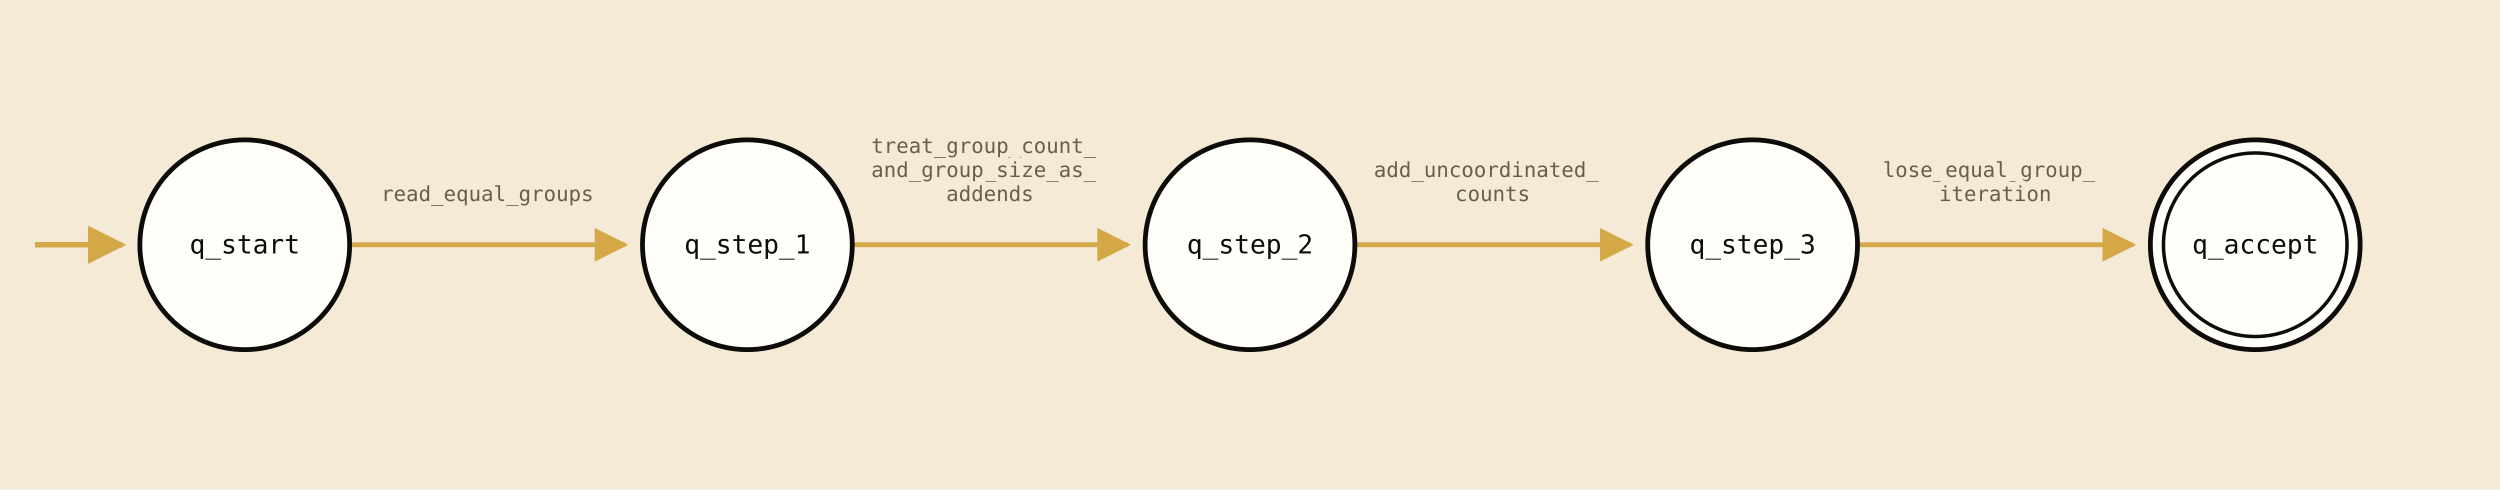
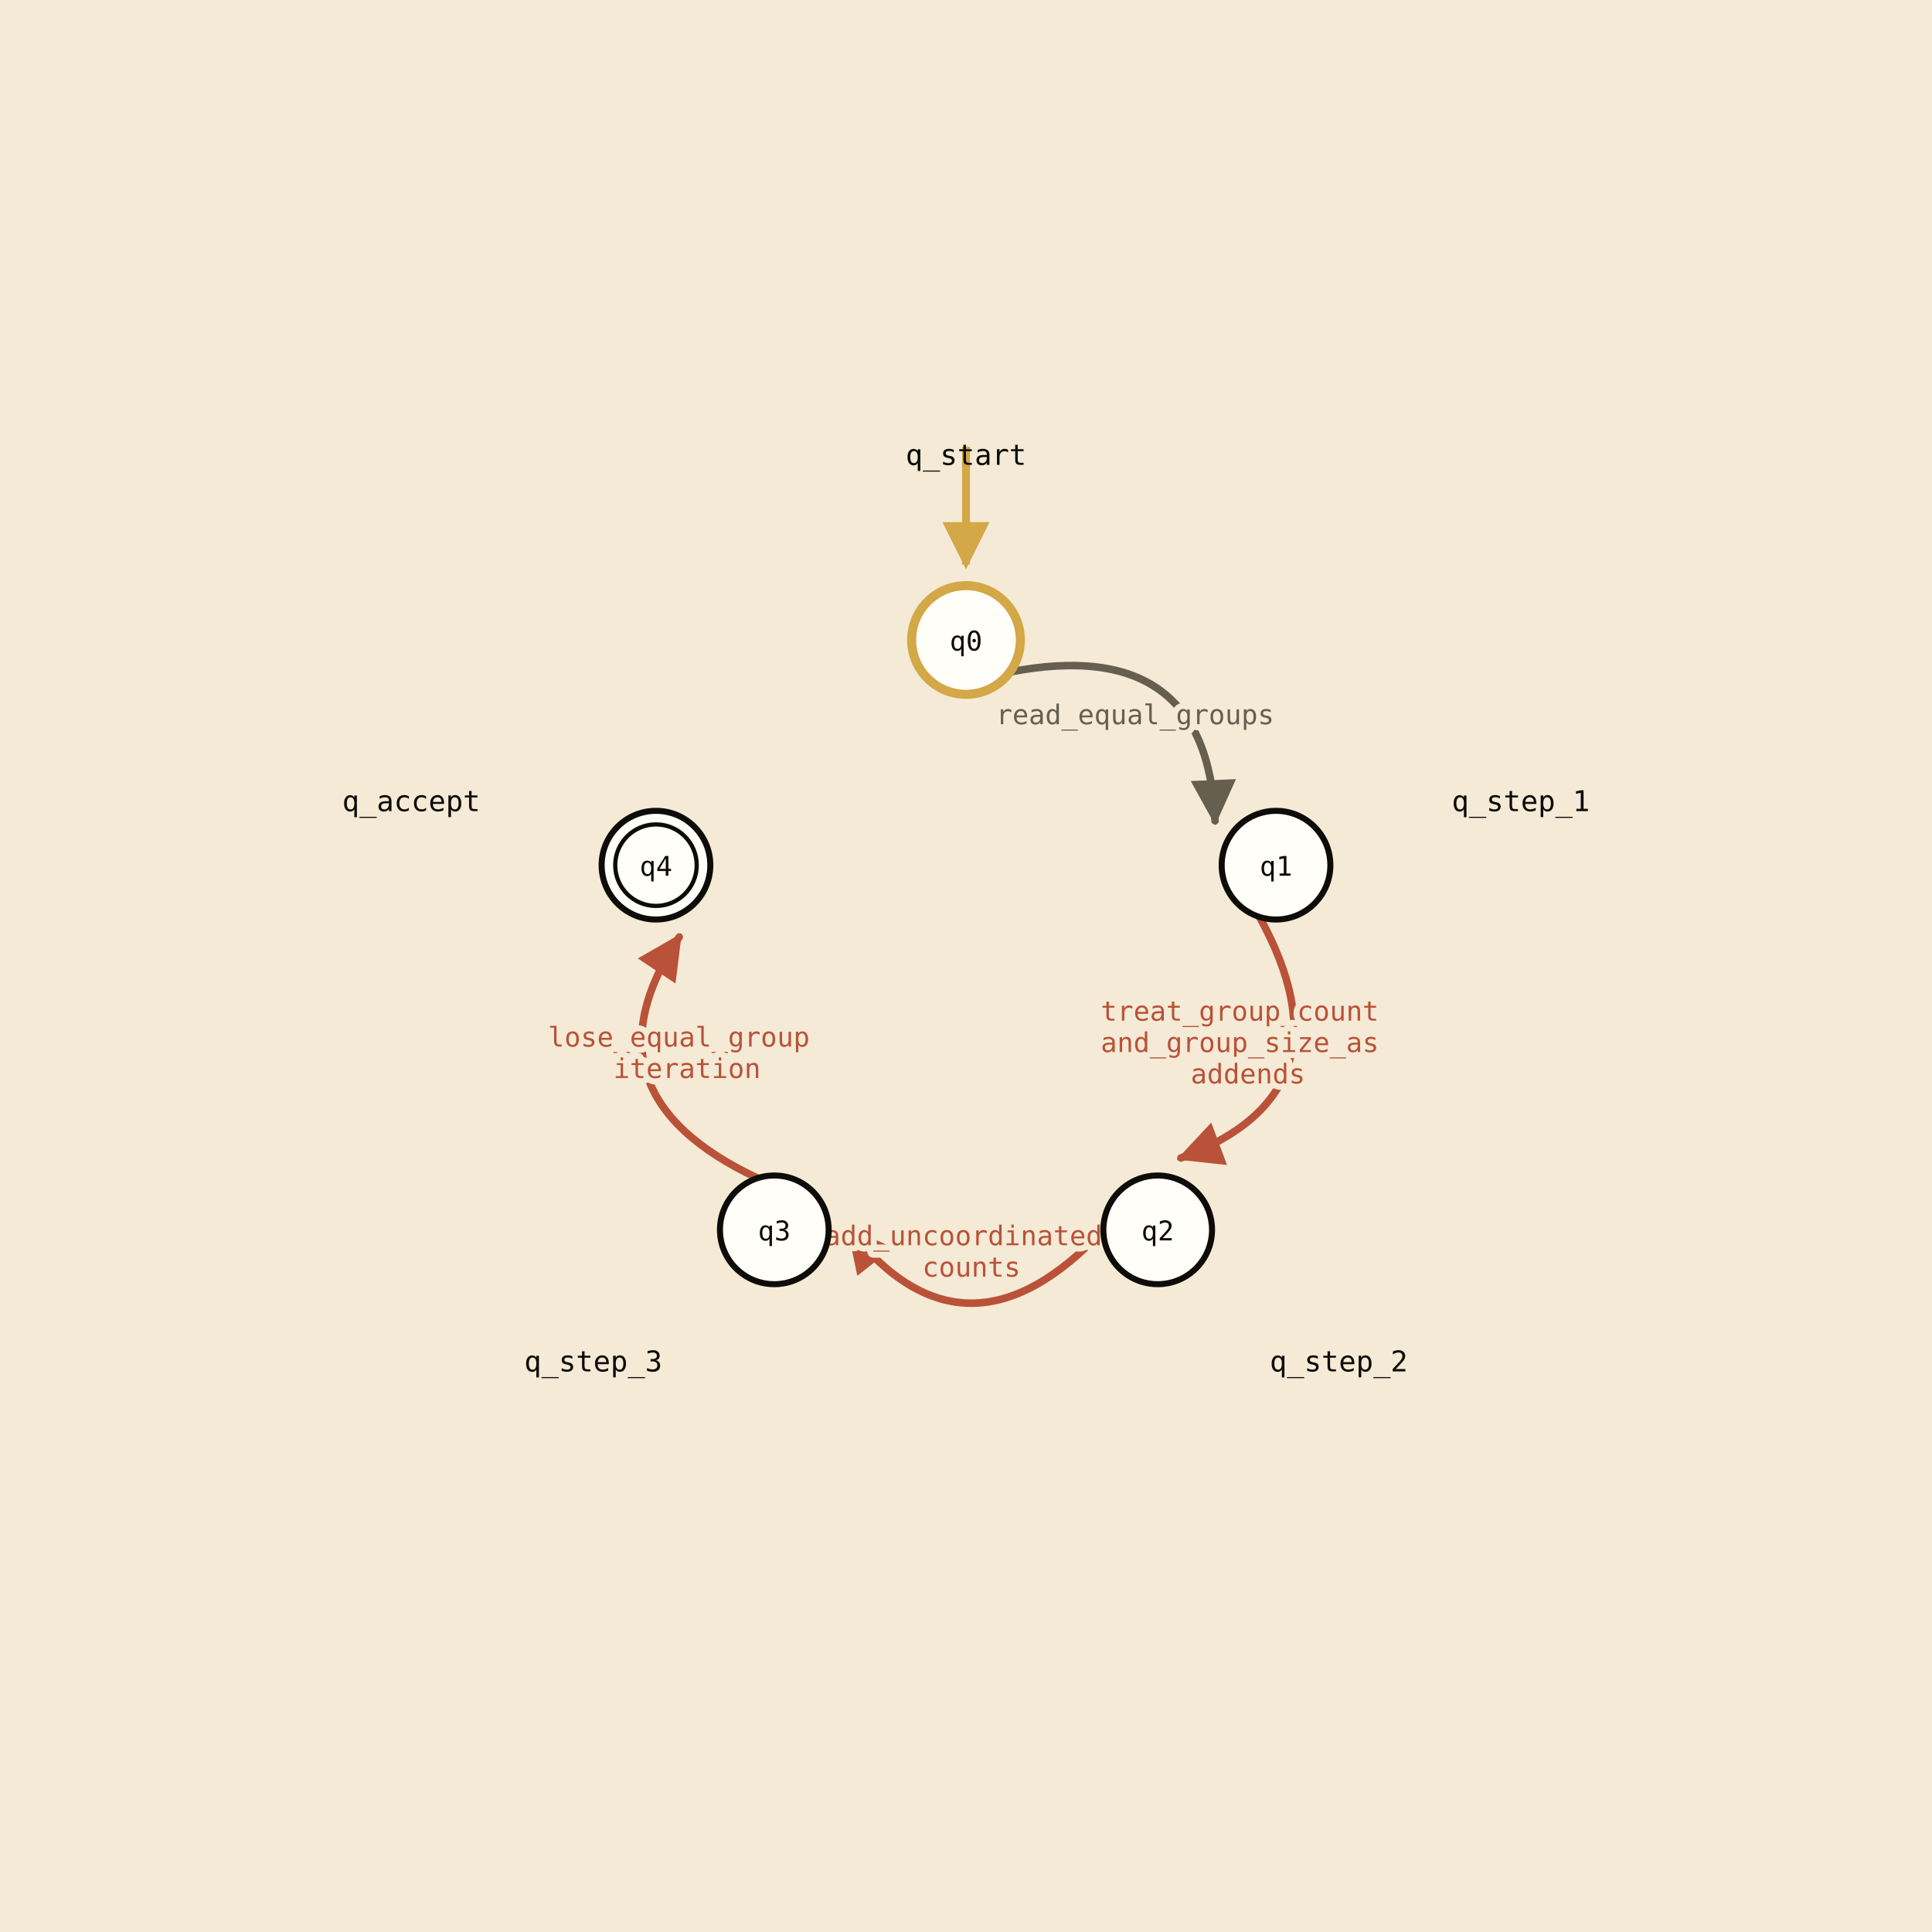
- <svg xmlns="http://www.w3.org/2000/svg" width="1144" height="224" viewBox="0 0 1144 224" role="img" aria-labelledby="title desc">
+ <svg xmlns="http://www.w3.org/2000/svg" width="640" height="640" viewBox="0 0 640 640" role="img" aria-labelledby="title desc">
  <defs>
-     <marker id="arrow-static" viewBox="0 0 10 10" refX="9" refY="5" markerWidth="7" markerHeight="7" orient="auto-start-reverse">
+     <marker id="arrow-conserving" viewBox="0 0 10 10" refX="9" refY="5" markerWidth="6" markerHeight="6" orient="auto-start-reverse">
      <path d="M 0 0 L 10 5 L 0 10 z" fill="#0d0c08" />
    </marker>
-     <marker id="arrow-observed" viewBox="0 0 10 10" refX="9" refY="5" markerWidth="7" markerHeight="7" orient="auto-start-reverse">
-       <path d="M 0 0 L 10 5 L 0 10 z" fill="#d4a747" />
+     <marker id="arrow-deforming" viewBox="0 0 10 10" refX="9" refY="5" markerWidth="6" markerHeight="6" orient="auto-start-reverse">
+       <path d="M 0 0 L 10 5 L 0 10 z" fill="#b95238" />
    </marker>
-     <marker id="arrow-combined" viewBox="0 0 10 10" refX="9" refY="5" markerWidth="7" markerHeight="7" orient="auto-start-reverse">
+     <marker id="arrow-neutral" viewBox="0 0 10 10" refX="9" refY="5" markerWidth="6" markerHeight="6" orient="auto-start-reverse">
+       <path d="M 0 0 L 10 5 L 0 10 z" fill="#665f4f" />
+     </marker>
+     <marker id="arrow-start" viewBox="0 0 10 10" refX="9" refY="5" markerWidth="6" markerHeight="6" orient="auto-start-reverse">
      <path d="M 0 0 L 10 5 L 0 10 z" fill="#d4a747" />
    </marker>
  </defs>
  <rect width="100%" height="100%" fill="#f4ead6" />
-   <path class="edge-static-observed" d="M 160.0 112.0 L 286.0 112.0" fill="none" stroke="#d4a747" stroke-width="2.2" marker-end="url(#arrow-combined)" />
-   <text text-anchor="middle" font-family="ui-monospace, Menlo, Consolas, monospace" font-size="9.5" fill="#665f4f" stroke="#f4ead6" stroke-width="5" stroke-linejoin="round" paint-order="stroke fill">
-     <tspan x="223.0" y="92.0">read_equal_groups</tspan>
+   <path class="edge-neutral" d="M 334.6 222.6 Q 399.9 210.0 402.5 271.9" fill="none" stroke="#665f4f" stroke-width="2.5" stroke-linecap="round" marker-end="url(#arrow-neutral)" />
+   <text text-anchor="middle" font-family="ui-monospace, Menlo, Consolas, monospace" font-size="9.0" fill="#665f4f" stroke="#f4ead6" stroke-width="4" stroke-linejoin="round" paint-order="stroke fill">
+     <tspan x="376.0" y="239.9">read_equal_groups</tspan>
  </text>
-   <path class="edge-static-observed" d="M 390.0 112.0 L 516.0 112.0" fill="none" stroke="#d4a747" stroke-width="2.2" marker-end="url(#arrow-combined)" />
-   <text text-anchor="middle" font-family="ui-monospace, Menlo, Consolas, monospace" font-size="9.5" fill="#665f4f" stroke="#f4ead6" stroke-width="5" stroke-linejoin="round" paint-order="stroke fill">
-     <tspan x="453.0" y="70.0">treat_group_count_</tspan>
-     <tspan x="453.0" y="81.0">and_group_size_as_</tspan>
-     <tspan x="453.0" y="92.0">addends</tspan>
+   <path class="edge-deforming" d="M 417.2 303.7 Q 449.3 362.0 391.2 383.6" fill="none" stroke="#b95238" stroke-width="2.5" stroke-linecap="round" marker-end="url(#arrow-deforming)" />
+   <text text-anchor="middle" font-family="ui-monospace, Menlo, Consolas, monospace" font-size="9.0" fill="#b95238" stroke="#f4ead6" stroke-width="4" stroke-linejoin="round" paint-order="stroke fill">
+     <tspan x="413.4" y="338.1">treat_group_count</tspan>
+     <tspan x="413.4" y="348.5">and_group_size_as</tspan>
+     <tspan x="413.4" y="358.9">addends</tspan>
  </text>
-   <path class="edge-static-observed" d="M 620.0 112.0 L 746.0 112.0" fill="none" stroke="#d4a747" stroke-width="2.2" marker-end="url(#arrow-combined)" />
-   <text text-anchor="middle" font-family="ui-monospace, Menlo, Consolas, monospace" font-size="9.5" fill="#665f4f" stroke="#f4ead6" stroke-width="5" stroke-linejoin="round" paint-order="stroke fill">
-     <tspan x="683.0" y="81.0">add_uncoordinated_</tspan>
-     <tspan x="683.0" y="92.0">counts</tspan>
+   <path class="edge-deforming" d="M 365.5 407.4 Q 320.0 456.0 281.5 407.4" fill="none" stroke="#b95238" stroke-width="2.5" stroke-linecap="round" marker-end="url(#arrow-deforming)" />
+   <text text-anchor="middle" font-family="ui-monospace, Menlo, Consolas, monospace" font-size="9.0" fill="#b95238" stroke="#f4ead6" stroke-width="4" stroke-linejoin="round" paint-order="stroke fill">
+     <tspan x="321.8" y="412.5">add_uncoordinated</tspan>
+     <tspan x="321.8" y="422.9">counts</tspan>
  </text>
-   <path class="edge-static-observed" d="M 850.0 112.0 L 976.0 112.0" fill="none" stroke="#d4a747" stroke-width="2.2" marker-end="url(#arrow-combined)" />
-   <text text-anchor="middle" font-family="ui-monospace, Menlo, Consolas, monospace" font-size="9.5" fill="#665f4f" stroke="#f4ead6" stroke-width="5" stroke-linejoin="round" paint-order="stroke fill">
-     <tspan x="913.0" y="81.0">lose_equal_group_</tspan>
-     <tspan x="913.0" y="92.0">iteration</tspan>
+   <path class="edge-deforming" d="M 251.0 390.3 Q 190.7 362.0 225.0 310.4" fill="none" stroke="#b95238" stroke-width="2.5" stroke-linecap="round" marker-end="url(#arrow-deforming)" />
+   <text text-anchor="middle" font-family="ui-monospace, Menlo, Consolas, monospace" font-size="9.0" fill="#b95238" stroke="#f4ead6" stroke-width="4" stroke-linejoin="round" paint-order="stroke fill">
+     <tspan x="227.6" y="346.7">lose_equal_group</tspan>
+     <tspan x="227.6" y="357.1">iteration</tspan>
  </text>
-   <path d="M 16.0 112.0 L 56.0 112.0" fill="none" stroke="#d4a747" stroke-width="2.5" marker-end="url(#arrow-observed)" />
-   <circle cx="112.0" cy="112.0" r="48.0" fill="#fffef9" stroke="#0d0c08" stroke-width="2.2" />
-   <text x="112.0" y="116.0" text-anchor="middle" font-family="ui-monospace, Menlo, Consolas, monospace" font-size="12.0" fill="#0d0c08">q_start</text>
-   <circle cx="342.0" cy="112.0" r="48.0" fill="#fffef9" stroke="#0d0c08" stroke-width="2.2" />
-   <text x="342.0" y="116.0" text-anchor="middle" font-family="ui-monospace, Menlo, Consolas, monospace" font-size="12.0" fill="#0d0c08">q_step_1</text>
-   <circle cx="572.0" cy="112.0" r="48.0" fill="#fffef9" stroke="#0d0c08" stroke-width="2.2" />
-   <text x="572.0" y="116.0" text-anchor="middle" font-family="ui-monospace, Menlo, Consolas, monospace" font-size="12.0" fill="#0d0c08">q_step_2</text>
-   <circle cx="802.0" cy="112.0" r="48.0" fill="#fffef9" stroke="#0d0c08" stroke-width="2.2" />
-   <text x="802.0" y="116.0" text-anchor="middle" font-family="ui-monospace, Menlo, Consolas, monospace" font-size="12.0" fill="#0d0c08">q_step_3</text>
-   <circle cx="1032.0" cy="112.0" r="48.0" fill="#fffef9" stroke="#0d0c08" stroke-width="2.2" />
-   <circle cx="1032.0" cy="112.0" r="42.0" fill="none" stroke="#0d0c08" stroke-width="1.6" />
-   <text x="1032.0" y="116.0" text-anchor="middle" font-family="ui-monospace, Menlo, Consolas, monospace" font-size="12.0" fill="#0d0c08">q_accept</text>
+   <path d="M 320.0 148.0 L 320.0 187.0" fill="none" stroke="#d4a747" stroke-width="2.6" marker-end="url(#arrow-start)" />
+   <circle cx="320.0" cy="212.0" r="18.0" fill="#fffef9" stroke="#d4a747" stroke-width="3" />
+   <text text-anchor="middle" font-family="ui-monospace, Menlo, Consolas, monospace" font-size="9.5" fill="#0d0c08">
+     <tspan x="320.0" y="154.0">q_start</tspan>
+   </text>
+   <text x="320.0" y="215.5" text-anchor="middle" font-family="ui-monospace, Menlo, Consolas, monospace" font-size="9" fill="#0d0c08">q0</text>
+   <circle cx="422.7" cy="286.6" r="18.0" fill="#fffef9" stroke="#0d0c08" stroke-width="2" />
+   <text text-anchor="start" font-family="ui-monospace, Menlo, Consolas, monospace" font-size="9.5" fill="#0d0c08">
+     <tspan x="480.9" y="268.7">q_step_1</tspan>
+   </text>
+   <text x="422.7" y="290.1" text-anchor="middle" font-family="ui-monospace, Menlo, Consolas, monospace" font-size="9" fill="#0d0c08">q1</text>
+   <circle cx="383.5" cy="407.4" r="18.0" fill="#fffef9" stroke="#0d0c08" stroke-width="2" />
+   <text text-anchor="start" font-family="ui-monospace, Menlo, Consolas, monospace" font-size="9.5" fill="#0d0c08">
+     <tspan x="420.6" y="454.3">q_step_2</tspan>
+   </text>
+   <text x="383.5" y="410.9" text-anchor="middle" font-family="ui-monospace, Menlo, Consolas, monospace" font-size="9" fill="#0d0c08">q2</text>
+   <circle cx="256.5" cy="407.4" r="18.0" fill="#fffef9" stroke="#0d0c08" stroke-width="2" />
+   <text text-anchor="end" font-family="ui-monospace, Menlo, Consolas, monospace" font-size="9.5" fill="#0d0c08">
+     <tspan x="219.4" y="454.3">q_step_3</tspan>
+   </text>
+   <text x="256.5" y="410.9" text-anchor="middle" font-family="ui-monospace, Menlo, Consolas, monospace" font-size="9" fill="#0d0c08">q3</text>
+   <circle cx="217.3" cy="286.6" r="18.0" fill="#fffef9" stroke="#0d0c08" stroke-width="2" />
+   <circle cx="217.3" cy="286.6" r="13.5" fill="none" stroke="#0d0c08" stroke-width="1.4" />
+   <text text-anchor="end" font-family="ui-monospace, Menlo, Consolas, monospace" font-size="9.5" fill="#0d0c08">
+     <tspan x="159.1" y="268.7">q_accept</tspan>
+   </text>
+   <text x="217.3" y="290.1" text-anchor="middle" font-family="ui-monospace, Menlo, Consolas, monospace" font-size="9" fill="#0d0c08">q4</text>
</svg>
